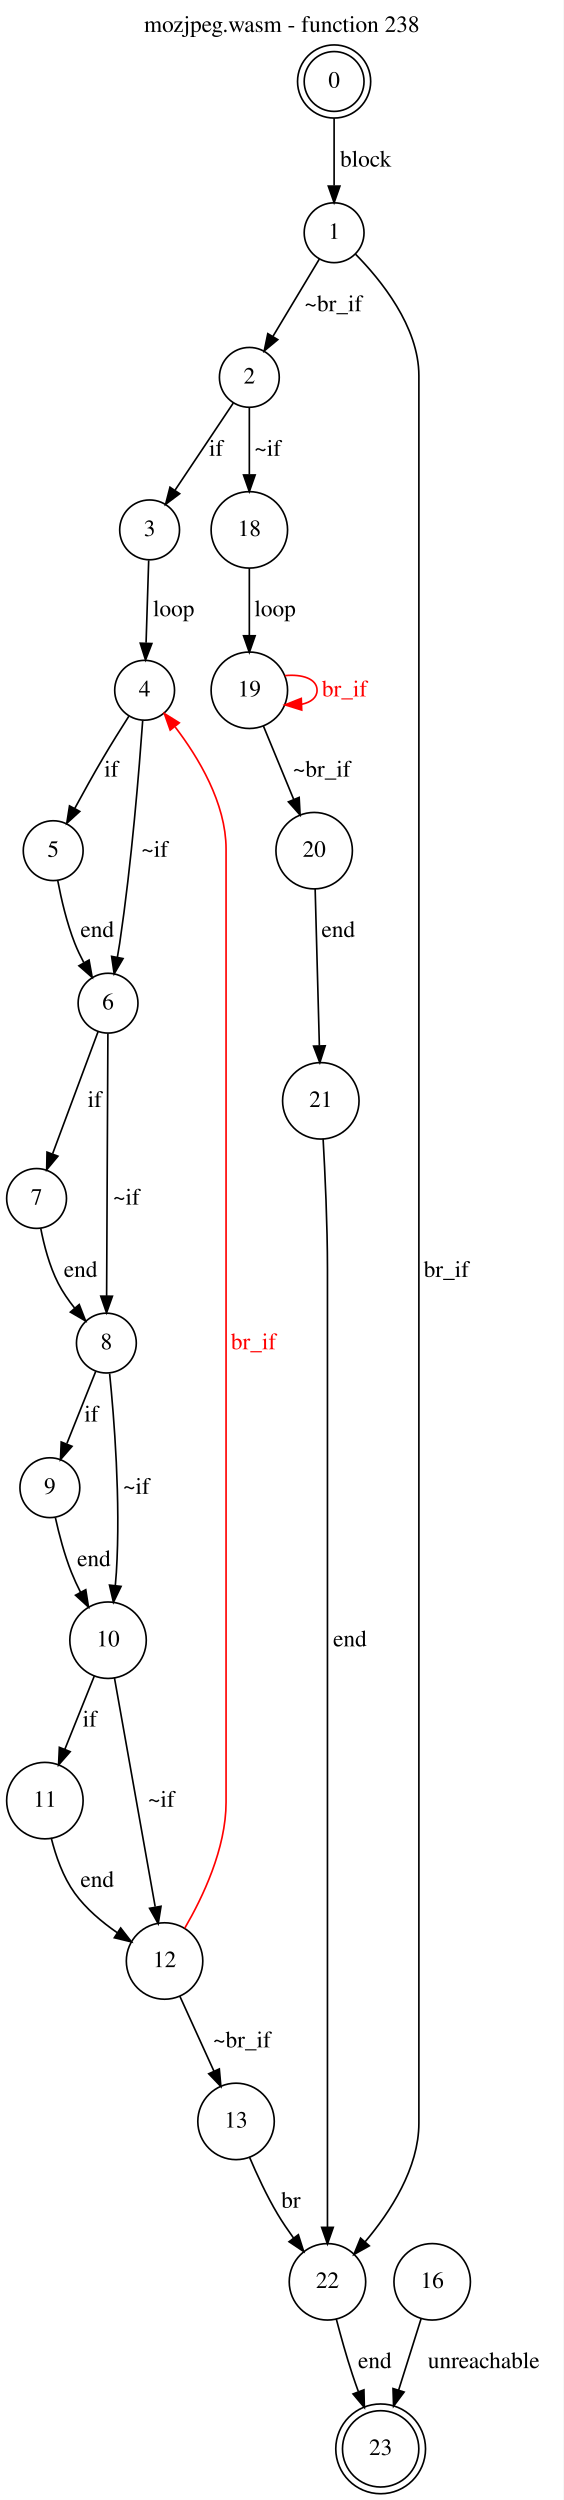
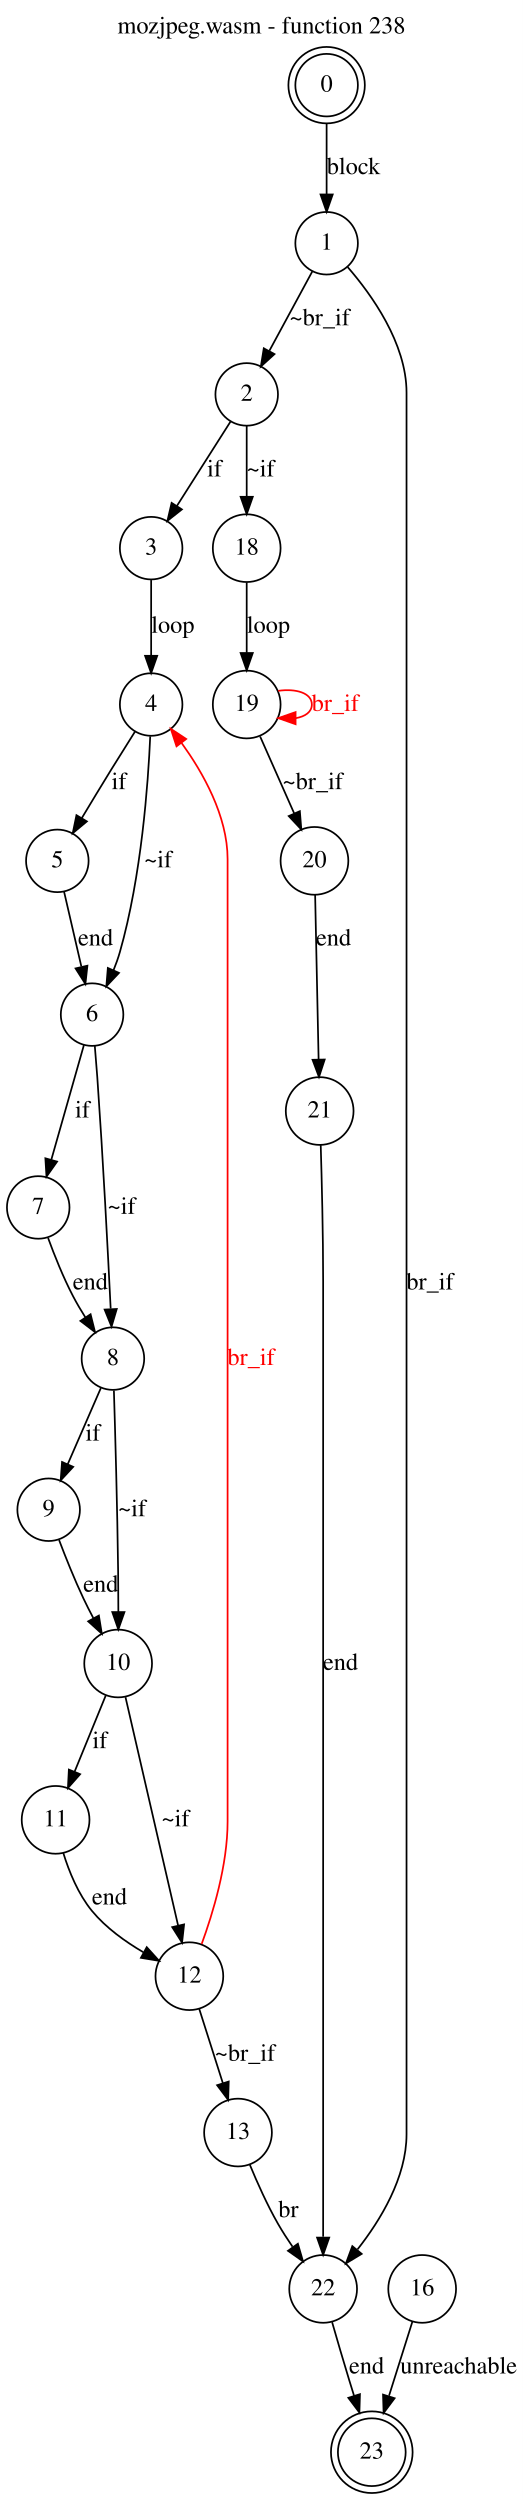
- <svg xmlns="http://www.w3.org/2000/svg" width="339pt" height="1504pt" viewBox="0.00 0.00 339.00 1503.96">
-   <g id="graph0" class="graph" transform="scale(1 1) rotate(0) translate(4 1499.96)">
-     <polygon fill="white" stroke="transparent" points="-4,4 -4,-1499.96 335,-1499.96 335,4 -4,4" />
-     <text text-anchor="middle" x="165.5" y="-1480.76" font-family="Times,serif" font-size="14.00">mozjpeg.wasm - function 238</text>
+ <svg xmlns="http://www.w3.org/2000/svg" width="301pt" height="1439pt" viewBox="0.00 0.00 301.00 1438.97">
+   <g id="graph0" class="graph" transform="scale(1 1) rotate(0) translate(4 1434.97)">
+     <polygon fill="white" stroke="transparent" points="-4,4 -4,-1434.97 297,-1434.97 297,4 -4,4" />
+     <text text-anchor="middle" x="146.5" y="-1415.77" font-family="Times,serif" font-size="14.00">mozjpeg.wasm - function 238</text>
    <g id="node1" class="node">
-       <ellipse fill="none" stroke="black" cx="197" cy="-1450.96" rx="18" ry="18" />
-       <ellipse fill="none" stroke="black" cx="197" cy="-1450.96" rx="22" ry="22" />
-       <text text-anchor="middle" x="197" y="-1447.26" font-family="Times,serif" font-size="14.00">0</text>
+       <ellipse fill="none" stroke="black" cx="184" cy="-1385.97" rx="18" ry="18" />
+       <ellipse fill="none" stroke="black" cx="184" cy="-1385.97" rx="22" ry="22" />
+       <text text-anchor="middle" x="184" y="-1382.27" font-family="Times,serif" font-size="14.00">0</text>
    </g>
    <g id="node3" class="node">
-       <ellipse fill="none" stroke="black" cx="197" cy="-1359.96" rx="18" ry="18" />
-       <text text-anchor="middle" x="197" y="-1356.26" font-family="Times,serif" font-size="14.00">1</text>
+       <ellipse fill="none" stroke="black" cx="184" cy="-1294.97" rx="18" ry="18" />
+       <text text-anchor="middle" x="184" y="-1291.27" font-family="Times,serif" font-size="14.00">1</text>
    </g>
    <g id="edge1" class="edge">
-       <path fill="none" stroke="black" d="M197,-1428.87C197,-1416.74 197,-1401.37 197,-1388.32" />
-       <polygon fill="black" stroke="black" points="200.5,-1388.03 197,-1378.03 193.5,-1388.03 200.5,-1388.03" />
-       <text text-anchor="middle" x="216" y="-1399.76" font-family="Times,serif" font-size="14.00">block</text>
+       <path fill="none" stroke="black" d="M184,-1363.87C184,-1351.75 184,-1336.37 184,-1323.33" />
+       <polygon fill="black" stroke="black" points="187.5,-1323.03 184,-1313.03 180.5,-1323.03 187.5,-1323.03" />
+       <text text-anchor="middle" x="199.5" y="-1334.77" font-family="Times,serif" font-size="14.00">block</text>
    </g>
    <g id="node2" class="node">
-       <ellipse fill="none" stroke="black" cx="225" cy="-26.75" rx="22.96" ry="22.96" />
-       <ellipse fill="none" stroke="black" cx="225" cy="-26.75" rx="27" ry="27" />
-       <text text-anchor="middle" x="225" y="-23.05" font-family="Times,serif" font-size="14.00">23</text>
+       <ellipse fill="none" stroke="black" cx="210" cy="-23.5" rx="19.5" ry="19.5" />
+       <ellipse fill="none" stroke="black" cx="210" cy="-23.5" rx="23.5" ry="23.5" />
+       <text text-anchor="middle" x="210" y="-19.8" font-family="Times,serif" font-size="14.00">23</text>
    </g>
    <g id="node4" class="node">
-       <ellipse fill="none" stroke="black" cx="146" cy="-1272.96" rx="18" ry="18" />
-       <text text-anchor="middle" x="146" y="-1269.26" font-family="Times,serif" font-size="14.00">2</text>
+       <ellipse fill="none" stroke="black" cx="138" cy="-1207.97" rx="18" ry="18" />
+       <text text-anchor="middle" x="138" y="-1204.27" font-family="Times,serif" font-size="14.00">2</text>
    </g>
    <g id="edge2" class="edge">
-       <path fill="none" stroke="black" d="M188.12,-1344.15C180.41,-1331.31 169.12,-1312.5 160.17,-1297.58" />
-       <polygon fill="black" stroke="black" points="163.1,-1295.66 154.95,-1288.88 157.1,-1299.26 163.1,-1295.66" />
-       <text text-anchor="middle" x="196.5" y="-1312.76" font-family="Times,serif" font-size="14.00">~br_if</text>
+       <path fill="none" stroke="black" d="M175.78,-1278.77C168.91,-1266.08 158.99,-1247.75 151.04,-1233.06" />
+       <polygon fill="black" stroke="black" points="153.99,-1231.16 146.15,-1224.03 147.83,-1234.49 153.99,-1231.16" />
+       <text text-anchor="middle" x="180" y="-1247.77" font-family="Times,serif" font-size="14.00">~br_if</text>
    </g>
    <g id="node5" class="node">
-       <ellipse fill="none" stroke="black" cx="193" cy="-127.24" rx="23" ry="23" />
-       <text text-anchor="middle" x="193" y="-123.54" font-family="Times,serif" font-size="14.00">22</text>
+       <ellipse fill="none" stroke="black" cx="182" cy="-117.49" rx="19.5" ry="19.5" />
+       <text text-anchor="middle" x="182" y="-113.79" font-family="Times,serif" font-size="14.00">22</text>
    </g>
    <g id="edge3" class="edge">
-       <path fill="none" stroke="black" d="M209.87,-1347.07C224.98,-1331.76 248,-1303.56 248,-1273.96 248,-1273.96 248,-1273.96 248,-222.74 248,-195.58 230.82,-169.26 215.66,-151.33" />
-       <polygon fill="black" stroke="black" points="218.16,-148.87 208.91,-143.7 212.92,-153.51 218.16,-148.87" />
-       <text text-anchor="middle" x="264.5" y="-731.78" font-family="Times,serif" font-size="14.00">br_if</text>
+       <path fill="none" stroke="black" d="M196.09,-1281.29C209.71,-1265.61 230,-1237.49 230,-1208.97 230,-1208.97 230,-1208.97 230,-206.49 230,-181.6 215.01,-157.04 201.78,-140.23" />
+       <polygon fill="black" stroke="black" points="204.19,-137.65 195.12,-132.18 198.8,-142.11 204.19,-137.65" />
+       <text text-anchor="middle" x="243.5" y="-692.78" font-family="Times,serif" font-size="14.00">br_if</text>
    </g>
    <g id="node6" class="node">
-       <ellipse fill="none" stroke="black" cx="86" cy="-1181.21" rx="18" ry="18" />
-       <text text-anchor="middle" x="86" y="-1177.51" font-family="Times,serif" font-size="14.00">3</text>
+       <ellipse fill="none" stroke="black" cx="83" cy="-1119.47" rx="18" ry="18" />
+       <text text-anchor="middle" x="83" y="-1115.77" font-family="Times,serif" font-size="14.00">3</text>
    </g>
    <g id="edge4" class="edge">
-       <path fill="none" stroke="black" d="M136.36,-1257.54C126.91,-1243.41 112.37,-1221.65 101.33,-1205.14" />
-       <polygon fill="black" stroke="black" points="104.08,-1202.96 95.62,-1196.6 98.26,-1206.85 104.08,-1202.96" />
-       <text text-anchor="middle" x="126" y="-1225.76" font-family="Times,serif" font-size="14.00">if</text>
+       <path fill="none" stroke="black" d="M128.67,-1192.29C120.22,-1179 107.61,-1159.18 97.79,-1143.72" />
+       <polygon fill="black" stroke="black" points="100.69,-1141.77 92.38,-1135.21 94.79,-1145.53 100.69,-1141.77" />
+       <text text-anchor="middle" x="119.5" y="-1160.77" font-family="Times,serif" font-size="14.00">if</text>
    </g>
    <g id="node7" class="node">
-       <ellipse fill="none" stroke="black" cx="146" cy="-1181.21" rx="23" ry="23" />
-       <text text-anchor="middle" x="146" y="-1177.51" font-family="Times,serif" font-size="14.00">18</text>
+       <ellipse fill="none" stroke="black" cx="138" cy="-1119.47" rx="19.5" ry="19.5" />
+       <text text-anchor="middle" x="138" y="-1115.77" font-family="Times,serif" font-size="14.00">18</text>
    </g>
    <g id="edge5" class="edge">
-       <path fill="none" stroke="black" d="M146,-1254.66C146,-1243.32 146,-1228.16 146,-1214.63" />
-       <polygon fill="black" stroke="black" points="149.5,-1214.24 146,-1204.24 142.5,-1214.24 149.5,-1214.24" />
-       <text text-anchor="middle" x="157" y="-1225.76" font-family="Times,serif" font-size="14.00">~if</text>
+       <path fill="none" stroke="black" d="M138,-1189.88C138,-1178.3 138,-1162.72 138,-1149.25" />
+       <polygon fill="black" stroke="black" points="141.5,-1149.02 138,-1139.02 134.5,-1149.02 141.5,-1149.02" />
+       <text text-anchor="middle" x="146" y="-1160.77" font-family="Times,serif" font-size="14.00">~if</text>
    </g>
    <g id="edge28" class="edge">
-       <path fill="none" stroke="black" d="M198.27,-105.03C200.94,-94.82 204.38,-82.44 208,-71.5 209.11,-68.14 210.33,-64.68 211.59,-61.22" />
-       <polygon fill="black" stroke="black" points="214.94,-62.25 215.2,-51.65 208.39,-59.78 214.94,-62.25" />
-       <text text-anchor="middle" x="221.5" y="-75.3" font-family="Times,serif" font-size="14.00">end</text>
+       <path fill="none" stroke="black" d="M187.16,-98.35C190,-88.47 193.62,-76.04 197,-65 197.9,-62.06 198.85,-59 199.81,-55.94" />
+       <polygon fill="black" stroke="black" points="203.18,-56.91 202.87,-46.32 196.51,-54.79 203.18,-56.91" />
+       <text text-anchor="middle" x="207" y="-68.8" font-family="Times,serif" font-size="14.00">end</text>
    </g>
    <g id="node8" class="node">
-       <ellipse fill="none" stroke="black" cx="83" cy="-1084.72" rx="18" ry="18" />
-       <text text-anchor="middle" x="83" y="-1081.02" font-family="Times,serif" font-size="14.00">4</text>
+       <ellipse fill="none" stroke="black" cx="83" cy="-1029.47" rx="18" ry="18" />
+       <text text-anchor="middle" x="83" y="-1025.77" font-family="Times,serif" font-size="14.00">4</text>
    </g>
    <g id="edge6" class="edge">
-       <path fill="none" stroke="black" d="M85.45,-1162.88C85.01,-1149.03 84.39,-1129.34 83.88,-1113.33" />
-       <polygon fill="black" stroke="black" points="87.36,-1112.82 83.55,-1102.94 80.37,-1113.04 87.36,-1112.82" />
-       <text text-anchor="middle" x="100.5" y="-1129.26" font-family="Times,serif" font-size="14.00">loop</text>
+       <path fill="none" stroke="black" d="M83,-1101.08C83,-1088.71 83,-1071.84 83,-1057.69" />
+       <polygon fill="black" stroke="black" points="86.5,-1057.52 83,-1047.52 79.5,-1057.52 86.5,-1057.52" />
+       <text text-anchor="middle" x="95.5" y="-1070.77" font-family="Times,serif" font-size="14.00">loop</text>
    </g>
    <g id="node19" class="node">
-       <ellipse fill="none" stroke="black" cx="146" cy="-1084.72" rx="23" ry="23" />
-       <text text-anchor="middle" x="146" y="-1081.02" font-family="Times,serif" font-size="14.00">19</text>
+       <ellipse fill="none" stroke="black" cx="138" cy="-1029.47" rx="19.5" ry="19.5" />
+       <text text-anchor="middle" x="138" y="-1025.77" font-family="Times,serif" font-size="14.00">19</text>
    </g>
    <g id="edge23" class="edge">
-       <path fill="none" stroke="black" d="M146,-1158.29C146,-1146.25 146,-1131.08 146,-1117.74" />
-       <polygon fill="black" stroke="black" points="149.5,-1117.51 146,-1107.51 142.5,-1117.51 149.5,-1117.51" />
-       <text text-anchor="middle" x="161.5" y="-1129.26" font-family="Times,serif" font-size="14.00">loop</text>
+       <path fill="none" stroke="black" d="M138,-1099.81C138,-1088.02 138,-1072.56 138,-1059.23" />
+       <polygon fill="black" stroke="black" points="141.5,-1059.11 138,-1049.11 134.5,-1059.11 141.5,-1059.11" />
+       <text text-anchor="middle" x="150.5" y="-1070.77" font-family="Times,serif" font-size="14.00">loop</text>
    </g>
    <g id="node9" class="node">
-       <ellipse fill="none" stroke="black" cx="28" cy="-988.22" rx="18" ry="18" />
-       <text text-anchor="middle" x="28" y="-984.52" font-family="Times,serif" font-size="14.00">5</text>
+       <ellipse fill="none" stroke="black" cx="29" cy="-939.47" rx="18" ry="18" />
+       <text text-anchor="middle" x="29" y="-935.77" font-family="Times,serif" font-size="14.00">5</text>
    </g>
    <g id="edge7" class="edge">
-       <path fill="none" stroke="black" d="M73.53,-1069.12C68.76,-1061.66 62.96,-1052.4 58,-1043.97 52.23,-1034.16 46.15,-1023.18 40.98,-1013.65" />
-       <polygon fill="black" stroke="black" points="43.98,-1011.84 36.16,-1004.7 37.82,-1015.16 43.98,-1011.84" />
-       <text text-anchor="middle" x="63" y="-1032.77" font-family="Times,serif" font-size="14.00">if</text>
+       <path fill="none" stroke="black" d="M73.75,-1013.95C69.53,-1007.27 64.48,-999.24 60,-991.97 54.39,-982.87 48.31,-972.81 43.03,-964.01" />
+       <polygon fill="black" stroke="black" points="46.01,-962.18 37.87,-955.4 40.01,-965.77 46.01,-962.18" />
+       <text text-anchor="middle" x="64.5" y="-980.77" font-family="Times,serif" font-size="14.00">if</text>
    </g>
    <g id="node10" class="node">
-       <ellipse fill="none" stroke="black" cx="61" cy="-896.47" rx="18" ry="18" />
-       <text text-anchor="middle" x="61" y="-892.77" font-family="Times,serif" font-size="14.00">6</text>
+       <ellipse fill="none" stroke="black" cx="49" cy="-850.98" rx="18" ry="18" />
+       <text text-anchor="middle" x="49" y="-847.28" font-family="Times,serif" font-size="14.00">6</text>
    </g>
    <g id="edge8" class="edge">
-       <path fill="none" stroke="black" d="M81.84,-1066.41C79.83,-1038.24 75.2,-980.75 68,-932.47 67.59,-929.75 67.12,-926.92 66.61,-924.1" />
-       <polygon fill="black" stroke="black" points="70.02,-923.3 64.68,-914.15 63.15,-924.63 70.02,-923.3" />
-       <text text-anchor="middle" x="89" y="-984.52" font-family="Times,serif" font-size="14.00">~if</text>
+       <path fill="none" stroke="black" d="M82.47,-1011.15C81.28,-984.13 77.42,-930.56 65,-886.98 64.02,-883.53 62.75,-879.99 61.35,-876.55" />
+       <polygon fill="black" stroke="black" points="64.48,-874.98 57.21,-867.27 58.08,-877.83 64.48,-874.98" />
+       <text text-anchor="middle" x="87" y="-935.77" font-family="Times,serif" font-size="14.00">~if</text>
    </g>
    <g id="edge9" class="edge">
-       <path fill="none" stroke="black" d="M30.77,-970.06C32.85,-959.08 36.19,-944.65 41,-932.47 42.52,-928.63 44.4,-924.69 46.4,-920.92" />
-       <polygon fill="black" stroke="black" points="49.57,-922.42 51.46,-911.99 43.48,-918.96 49.57,-922.42" />
-       <text text-anchor="middle" x="54.5" y="-936.27" font-family="Times,serif" font-size="14.00">end</text>
+       <path fill="none" stroke="black" d="M32.86,-921.8C35.68,-909.59 39.57,-892.78 42.82,-878.7" />
+       <polygon fill="black" stroke="black" points="46.31,-879.13 45.16,-868.6 39.49,-877.56 46.31,-879.13" />
+       <text text-anchor="middle" x="51" y="-890.78" font-family="Times,serif" font-size="14.00">end</text>
    </g>
    <g id="node11" class="node">
-       <ellipse fill="none" stroke="black" cx="18" cy="-778.98" rx="18" ry="18" />
-       <text text-anchor="middle" x="18" y="-775.28" font-family="Times,serif" font-size="14.00">7</text>
+       <ellipse fill="none" stroke="black" cx="18" cy="-739.98" rx="18" ry="18" />
+       <text text-anchor="middle" x="18" y="-736.28" font-family="Times,serif" font-size="14.00">7</text>
    </g>
    <g id="edge10" class="edge">
-       <path fill="none" stroke="black" d="M55.02,-879.41C47.94,-860.38 36.04,-828.43 27.65,-805.89" />
-       <polygon fill="black" stroke="black" points="30.84,-804.42 24.07,-796.27 24.28,-806.86 30.84,-804.42" />
-       <text text-anchor="middle" x="53" y="-834.02" font-family="Times,serif" font-size="14.00">if</text>
+       <path fill="none" stroke="black" d="M44.29,-833.42C39.31,-815.9 31.37,-787.98 25.52,-767.4" />
+       <polygon fill="black" stroke="black" points="28.85,-766.35 22.75,-757.69 22.12,-768.27 28.85,-766.35" />
+       <text text-anchor="middle" x="43.5" y="-791.78" font-family="Times,serif" font-size="14.00">if</text>
    </g>
    <g id="node12" class="node">
-       <ellipse fill="none" stroke="black" cx="60" cy="-691.98" rx="18" ry="18" />
-       <text text-anchor="middle" x="60" y="-688.28" font-family="Times,serif" font-size="14.00">8</text>
+       <ellipse fill="none" stroke="black" cx="61" cy="-652.98" rx="18" ry="18" />
+       <text text-anchor="middle" x="61" y="-649.28" font-family="Times,serif" font-size="14.00">8</text>
    </g>
    <g id="edge11" class="edge">
-       <path fill="none" stroke="black" d="M60.91,-878.21C60.74,-843.01 60.34,-762.73 60.14,-720.35" />
-       <polygon fill="black" stroke="black" points="63.63,-720.18 60.09,-710.2 56.63,-720.21 63.63,-720.18" />
-       <text text-anchor="middle" x="72" y="-775.28" font-family="Times,serif" font-size="14.00">~if</text>
+       <path fill="none" stroke="black" d="M50.57,-832.89C51.06,-827.2 51.59,-820.82 52,-814.98 55.31,-768.26 58.13,-713.86 59.7,-681.76" />
+       <polygon fill="black" stroke="black" points="63.21,-681.54 60.2,-671.38 56.22,-681.2 63.21,-681.54" />
+       <text text-anchor="middle" x="66" y="-736.28" font-family="Times,serif" font-size="14.00">~if</text>
    </g>
    <g id="edge12" class="edge">
-       <path fill="none" stroke="black" d="M20.49,-761.1C22.42,-751.09 25.69,-738.35 31,-727.98 33.65,-722.8 37.18,-717.7 40.87,-713.06" />
-       <polygon fill="black" stroke="black" points="43.66,-715.17 47.5,-705.3 38.34,-710.62 43.66,-715.17" />
-       <text text-anchor="middle" x="44.5" y="-731.78" font-family="Times,serif" font-size="14.00">end</text>
+       <path fill="none" stroke="black" d="M23.68,-722.4C27.31,-712.48 32.38,-699.75 38,-688.98 40.14,-684.88 42.63,-680.66 45.18,-676.63" />
+       <polygon fill="black" stroke="black" points="48.13,-678.51 50.7,-668.23 42.28,-674.66 48.13,-678.51" />
+       <text text-anchor="middle" x="48" y="-692.78" font-family="Times,serif" font-size="14.00">end</text>
    </g>
    <g id="node13" class="node">
-       <ellipse fill="none" stroke="black" cx="26" cy="-604.98" rx="18" ry="18" />
-       <text text-anchor="middle" x="26" y="-601.28" font-family="Times,serif" font-size="14.00">9</text>
+       <ellipse fill="none" stroke="black" cx="24" cy="-565.98" rx="18" ry="18" />
+       <text text-anchor="middle" x="24" y="-562.28" font-family="Times,serif" font-size="14.00">9</text>
    </g>
    <g id="edge13" class="edge">
-       <path fill="none" stroke="black" d="M53.6,-674.99C48.71,-662.76 41.87,-645.66 36.22,-631.53" />
-       <polygon fill="black" stroke="black" points="39.33,-629.88 32.37,-621.89 32.83,-632.48 39.33,-629.88" />
-       <text text-anchor="middle" x="51" y="-644.78" font-family="Times,serif" font-size="14.00">if</text>
+       <path fill="none" stroke="black" d="M54.04,-635.99C48.67,-623.64 41.13,-606.33 34.95,-592.13" />
+       <polygon fill="black" stroke="black" points="38.13,-590.67 30.93,-582.9 31.71,-593.46 38.13,-590.67" />
+       <text text-anchor="middle" x="49.5" y="-605.78" font-family="Times,serif" font-size="14.00">if</text>
    </g>
    <g id="node14" class="node">
-       <ellipse fill="none" stroke="black" cx="61" cy="-513.23" rx="23" ry="23" />
-       <text text-anchor="middle" x="61" y="-509.53" font-family="Times,serif" font-size="14.00">10</text>
+       <ellipse fill="none" stroke="black" cx="64" cy="-477.48" rx="19.5" ry="19.5" />
+       <text text-anchor="middle" x="64" y="-473.78" font-family="Times,serif" font-size="14.00">10</text>
    </g>
    <g id="edge14" class="edge">
-       <path fill="none" stroke="black" d="M61.94,-673.66C64.58,-647.66 68.69,-596.98 66,-553.98 65.84,-551.42 65.62,-548.79 65.37,-546.14" />
-       <polygon fill="black" stroke="black" points="68.83,-545.6 64.24,-536.05 61.87,-546.38 68.83,-545.6" />
-       <text text-anchor="middle" x="78" y="-601.28" font-family="Times,serif" font-size="14.00">~if</text>
+       <path fill="none" stroke="black" d="M61.56,-634.61C62.3,-610.95 63.54,-567.27 64,-529.98 64.09,-522.57 64.12,-514.55 64.12,-507.1" />
+       <polygon fill="black" stroke="black" points="67.63,-507.07 64.11,-497.07 60.63,-507.08 67.63,-507.07" />
+       <text text-anchor="middle" x="72" y="-562.28" font-family="Times,serif" font-size="14.00">~if</text>
    </g>
    <g id="edge15" class="edge">
-       <path fill="none" stroke="black" d="M29.31,-586.97C31.49,-577.14 34.74,-564.64 39,-553.98 40.58,-550.02 42.47,-545.97 44.47,-542.03" />
-       <polygon fill="black" stroke="black" points="47.59,-543.62 49.25,-533.16 41.43,-540.3 47.59,-543.62" />
-       <text text-anchor="middle" x="52.5" y="-557.78" font-family="Times,serif" font-size="14.00">end</text>
+       <path fill="none" stroke="black" d="M30,-548.55C33.74,-538.69 38.81,-525.97 44,-514.98 45.75,-511.26 47.72,-507.4 49.71,-503.63" />
+       <polygon fill="black" stroke="black" points="52.91,-505.07 54.61,-494.62 46.76,-501.73 52.91,-505.07" />
+       <text text-anchor="middle" x="54" y="-518.78" font-family="Times,serif" font-size="14.00">end</text>
    </g>
    <g id="node15" class="node">
-       <ellipse fill="none" stroke="black" cx="23" cy="-416.73" rx="23" ry="23" />
-       <text text-anchor="middle" x="23" y="-413.03" font-family="Times,serif" font-size="14.00">11</text>
+       <ellipse fill="none" stroke="black" cx="28" cy="-387.48" rx="19.5" ry="19.5" />
+       <text text-anchor="middle" x="28" y="-383.78" font-family="Times,serif" font-size="14.00">11</text>
    </g>
    <g id="edge16" class="edge">
-       <path fill="none" stroke="black" d="M52.75,-491.72C47.58,-478.85 40.81,-462.01 35.03,-447.66" />
-       <polygon fill="black" stroke="black" points="38.21,-446.17 31.23,-438.2 31.71,-448.78 38.21,-446.17" />
-       <text text-anchor="middle" x="50" y="-461.28" font-family="Times,serif" font-size="14.00">if</text>
+       <path fill="none" stroke="black" d="M56.89,-459.1C51.76,-446.56 44.74,-429.41 38.91,-415.15" />
+       <polygon fill="black" stroke="black" points="42.12,-413.76 35.1,-405.83 35.64,-416.41 42.12,-413.76" />
+       <text text-anchor="middle" x="53.5" y="-428.78" font-family="Times,serif" font-size="14.00">if</text>
    </g>
    <g id="node16" class="node">
-       <ellipse fill="none" stroke="black" cx="95" cy="-320.24" rx="23" ry="23" />
-       <text text-anchor="middle" x="95" y="-316.54" font-family="Times,serif" font-size="14.00">12</text>
+       <ellipse fill="none" stroke="black" cx="105" cy="-297.49" rx="19.5" ry="19.5" />
+       <text text-anchor="middle" x="105" y="-293.79" font-family="Times,serif" font-size="14.00">12</text>
    </g>
    <g id="edge17" class="edge">
-       <path fill="none" stroke="black" d="M64.83,-490.69C70.82,-457.07 82.41,-391.94 89.35,-352.95" />
-       <polygon fill="black" stroke="black" points="92.87,-353.15 91.18,-342.7 85.98,-351.93 92.87,-353.15" />
-       <text text-anchor="middle" x="93" y="-413.03" font-family="Times,serif" font-size="14.00">~if</text>
+       <path fill="none" stroke="black" d="M68.23,-458.1C75.4,-426.98 89.98,-363.69 98.47,-326.85" />
+       <polygon fill="black" stroke="black" points="101.96,-327.3 100.79,-316.77 95.13,-325.73 101.96,-327.3" />
+       <text text-anchor="middle" x="97" y="-383.78" font-family="Times,serif" font-size="14.00">~if</text>
    </g>
    <g id="edge18" class="edge">
-       <path fill="none" stroke="black" d="M26.81,-394.29C29.49,-383.55 33.9,-370.79 41,-360.98 47.73,-351.7 57.27,-343.67 66.47,-337.31" />
-       <polygon fill="black" stroke="black" points="68.59,-340.11 75.09,-331.74 64.79,-334.23 68.59,-340.11" />
-       <text text-anchor="middle" x="54.5" y="-364.78" font-family="Times,serif" font-size="14.00">end</text>
+       <path fill="none" stroke="black" d="M32.45,-368.37C35.72,-357.79 41.01,-344.67 49,-334.99 56.98,-325.33 68.18,-317.32 78.48,-311.3" />
+       <polygon fill="black" stroke="black" points="80.47,-314.2 87.56,-306.33 77.11,-308.06 80.47,-314.2" />
+       <text text-anchor="middle" x="59" y="-338.79" font-family="Times,serif" font-size="14.00">end</text>
    </g>
    <g id="edge20" class="edge">
-       <path fill="none" stroke="red" d="M107.12,-339.94C117.91,-358.42 132,-387.89 132,-415.73 132,-989.22 132,-989.22 132,-989.22 132,-1016.85 115.28,-1044.44 101.38,-1062.62" />
-       <polygon fill="red" stroke="red" points="98.39,-1060.75 94.86,-1070.74 103.85,-1065.13 98.39,-1060.75" />
-       <text text-anchor="middle" x="148.5" y="-688.28" font-family="Times,serif" font-size="14.00" fill="red">br_if</text>
+       <path fill="none" stroke="red" d="M112.08,-316.03C118.51,-333.56 127,-361.45 127,-386.48 127,-940.47 127,-940.47 127,-940.47 127,-965.35 112.76,-990.39 100.49,-1007.37" />
+       <polygon fill="red" stroke="red" points="97.6,-1005.39 94.33,-1015.47 103.17,-1009.63 97.6,-1005.39" />
+       <text text-anchor="middle" x="140.5" y="-649.28" font-family="Times,serif" font-size="14.00" fill="red">br_if</text>
    </g>
    <g id="node17" class="node">
-       <ellipse fill="none" stroke="black" cx="138" cy="-223.74" rx="23" ry="23" />
-       <text text-anchor="middle" x="138" y="-220.04" font-family="Times,serif" font-size="14.00">13</text>
+       <ellipse fill="none" stroke="black" cx="133" cy="-207.49" rx="19.5" ry="19.5" />
+       <text text-anchor="middle" x="133" y="-203.79" font-family="Times,serif" font-size="14.00">13</text>
    </g>
    <g id="edge19" class="edge">
-       <path fill="none" stroke="black" d="M104.12,-299.2C110.11,-286.04 118.03,-268.62 124.72,-253.93" />
-       <polygon fill="black" stroke="black" points="127.94,-255.3 128.89,-244.75 121.57,-252.4 127.94,-255.3" />
-       <text text-anchor="middle" x="141.5" y="-268.29" font-family="Times,serif" font-size="14.00">~br_if</text>
+       <path fill="none" stroke="black" d="M110.67,-278.68C114.58,-266.4 119.85,-249.83 124.29,-235.87" />
+       <polygon fill="black" stroke="black" points="127.65,-236.86 127.34,-226.27 120.97,-234.74 127.65,-236.86" />
+       <text text-anchor="middle" x="137" y="-248.79" font-family="Times,serif" font-size="14.00">~br_if</text>
    </g>
    <g id="edge21" class="edge">
-       <path fill="none" stroke="black" d="M146.01,-202.44C150.49,-191.89 156.47,-178.94 163,-167.99 165.88,-163.16 169.23,-158.23 172.62,-153.54" />
-       <polygon fill="black" stroke="black" points="175.48,-155.57 178.7,-145.47 169.89,-151.36 175.48,-155.57" />
-       <text text-anchor="middle" x="171" y="-171.79" font-family="Times,serif" font-size="14.00">br</text>
+       <path fill="none" stroke="black" d="M139.83,-188.9C144.03,-178.75 149.78,-165.87 156,-154.99 158.52,-150.58 161.45,-146.05 164.41,-141.74" />
+       <polygon fill="black" stroke="black" points="167.46,-143.49 170.42,-133.32 161.76,-139.42 167.46,-143.49" />
+       <text text-anchor="middle" x="162" y="-158.79" font-family="Times,serif" font-size="14.00">br</text>
    </g>
    <g id="node18" class="node">
-       <ellipse fill="none" stroke="black" cx="256" cy="-127.24" rx="23" ry="23" />
-       <text text-anchor="middle" x="256" y="-123.54" font-family="Times,serif" font-size="14.00">16</text>
+       <ellipse fill="none" stroke="black" cx="239" cy="-117.49" rx="19.5" ry="19.5" />
+       <text text-anchor="middle" x="239" y="-113.79" font-family="Times,serif" font-size="14.00">16</text>
    </g>
    <g id="edge22" class="edge">
-       <path fill="none" stroke="black" d="M249.43,-105.36C245.47,-92.78 240.34,-76.47 235.8,-62.05" />
-       <polygon fill="black" stroke="black" points="239.11,-60.92 232.77,-52.44 232.43,-63.03 239.11,-60.92" />
-       <text text-anchor="middle" x="287" y="-75.3" font-family="Times,serif" font-size="14.00">unreachable</text>
+       <path fill="none" stroke="black" d="M233.41,-98.76C229.59,-86.66 224.44,-70.3 219.93,-56.01" />
+       <polygon fill="black" stroke="black" points="223.14,-54.55 216.8,-46.07 216.47,-56.66 223.14,-54.55" />
+       <text text-anchor="middle" x="260" y="-68.8" font-family="Times,serif" font-size="14.00">unreachable</text>
    </g>
    <g id="edge25" class="edge">
-       <path fill="none" stroke="red" d="M167.38,-1093.5C177.67,-1094.58 186.75,-1091.65 186.75,-1084.72 186.75,-1080.27 183.02,-1077.47 177.64,-1076.32" />
-       <polygon fill="red" stroke="red" points="177.51,-1072.81 167.38,-1075.94 177.24,-1079.81 177.51,-1072.81" />
-       <text text-anchor="middle" x="203.25" y="-1081.02" font-family="Times,serif" font-size="14.00" fill="red">br_if</text>
+       <path fill="none" stroke="red" d="M156.13,-1037.33C166.22,-1038.79 175.5,-1036.17 175.5,-1029.47 175.5,-1025.18 171.69,-1022.56 166.3,-1021.62" />
+       <polygon fill="red" stroke="red" points="166.14,-1018.12 156.13,-1021.62 166.13,-1025.12 166.14,-1018.12" />
+       <text text-anchor="middle" x="189" y="-1025.77" font-family="Times,serif" font-size="14.00" fill="red">br_if</text>
    </g>
    <g id="node20" class="node">
-       <ellipse fill="none" stroke="black" cx="185" cy="-988.22" rx="23" ry="23" />
-       <text text-anchor="middle" x="185" y="-984.52" font-family="Times,serif" font-size="14.00">20</text>
+       <ellipse fill="none" stroke="black" cx="177" cy="-939.47" rx="19.5" ry="19.5" />
+       <text text-anchor="middle" x="177" y="-935.77" font-family="Times,serif" font-size="14.00">20</text>
    </g>
    <g id="edge24" class="edge">
-       <path fill="none" stroke="black" d="M154.46,-1063.21C159.78,-1050.33 166.72,-1033.5 172.65,-1019.15" />
-       <polygon fill="black" stroke="black" points="175.97,-1020.26 176.55,-1009.68 169.5,-1017.59 175.97,-1020.26" />
-       <text text-anchor="middle" x="189.5" y="-1032.77" font-family="Times,serif" font-size="14.00">~br_if</text>
+       <path fill="none" stroke="black" d="M145.71,-1011.09C151.3,-998.47 158.96,-981.18 165.3,-966.86" />
+       <polygon fill="black" stroke="black" points="168.59,-968.08 169.44,-957.52 162.19,-965.25 168.59,-968.08" />
+       <text text-anchor="middle" x="176" y="-980.77" font-family="Times,serif" font-size="14.00">~br_if</text>
    </g>
    <g id="node21" class="node">
-       <ellipse fill="none" stroke="black" cx="189" cy="-837.72" rx="23" ry="23" />
-       <text text-anchor="middle" x="189" y="-834.02" font-family="Times,serif" font-size="14.00">21</text>
+       <ellipse fill="none" stroke="black" cx="180" cy="-795.48" rx="19.5" ry="19.5" />
+       <text text-anchor="middle" x="180" y="-791.78" font-family="Times,serif" font-size="14.00">21</text>
    </g>
    <g id="edge26" class="edge">
-       <path fill="none" stroke="black" d="M185.59,-965.31C186.26,-940.41 187.36,-899.55 188.13,-871" />
-       <polygon fill="black" stroke="black" points="191.64,-870.82 188.41,-860.72 184.64,-870.63 191.64,-870.82" />
-       <text text-anchor="middle" x="199.5" y="-936.27" font-family="Times,serif" font-size="14.00">end</text>
+       <path fill="none" stroke="black" d="M177.39,-919.91C177.9,-895.78 178.8,-853.39 179.39,-825.12" />
+       <polygon fill="black" stroke="black" points="182.9,-825.12 179.61,-815.05 175.9,-824.97 182.9,-825.12" />
+       <text text-anchor="middle" x="188" y="-890.78" font-family="Times,serif" font-size="14.00">end</text>
    </g>
    <g id="edge27" class="edge">
-       <path fill="none" stroke="black" d="M190.38,-814.83C191.53,-794.53 193,-763.47 193,-736.48 193,-736.48 193,-736.48 193,-222.74 193,-201.89 193,-178.46 193,-160.15" />
-       <polygon fill="black" stroke="black" points="196.5,-160.01 193,-150.01 189.5,-160.01 196.5,-160.01" />
-       <text text-anchor="middle" x="206.5" y="-509.53" font-family="Times,serif" font-size="14.00">end</text>
+       <path fill="none" stroke="black" d="M180.61,-775.88C181.2,-756.36 182,-724.77 182,-697.48 182,-697.48 182,-697.48 182,-206.49 182,-186.82 182,-164.67 182,-147.51" />
+       <polygon fill="black" stroke="black" points="185.5,-147.04 182,-137.04 178.5,-147.04 185.5,-147.04" />
+       <text text-anchor="middle" x="192" y="-473.78" font-family="Times,serif" font-size="14.00">end</text>
    </g>
  </g>
</svg>
